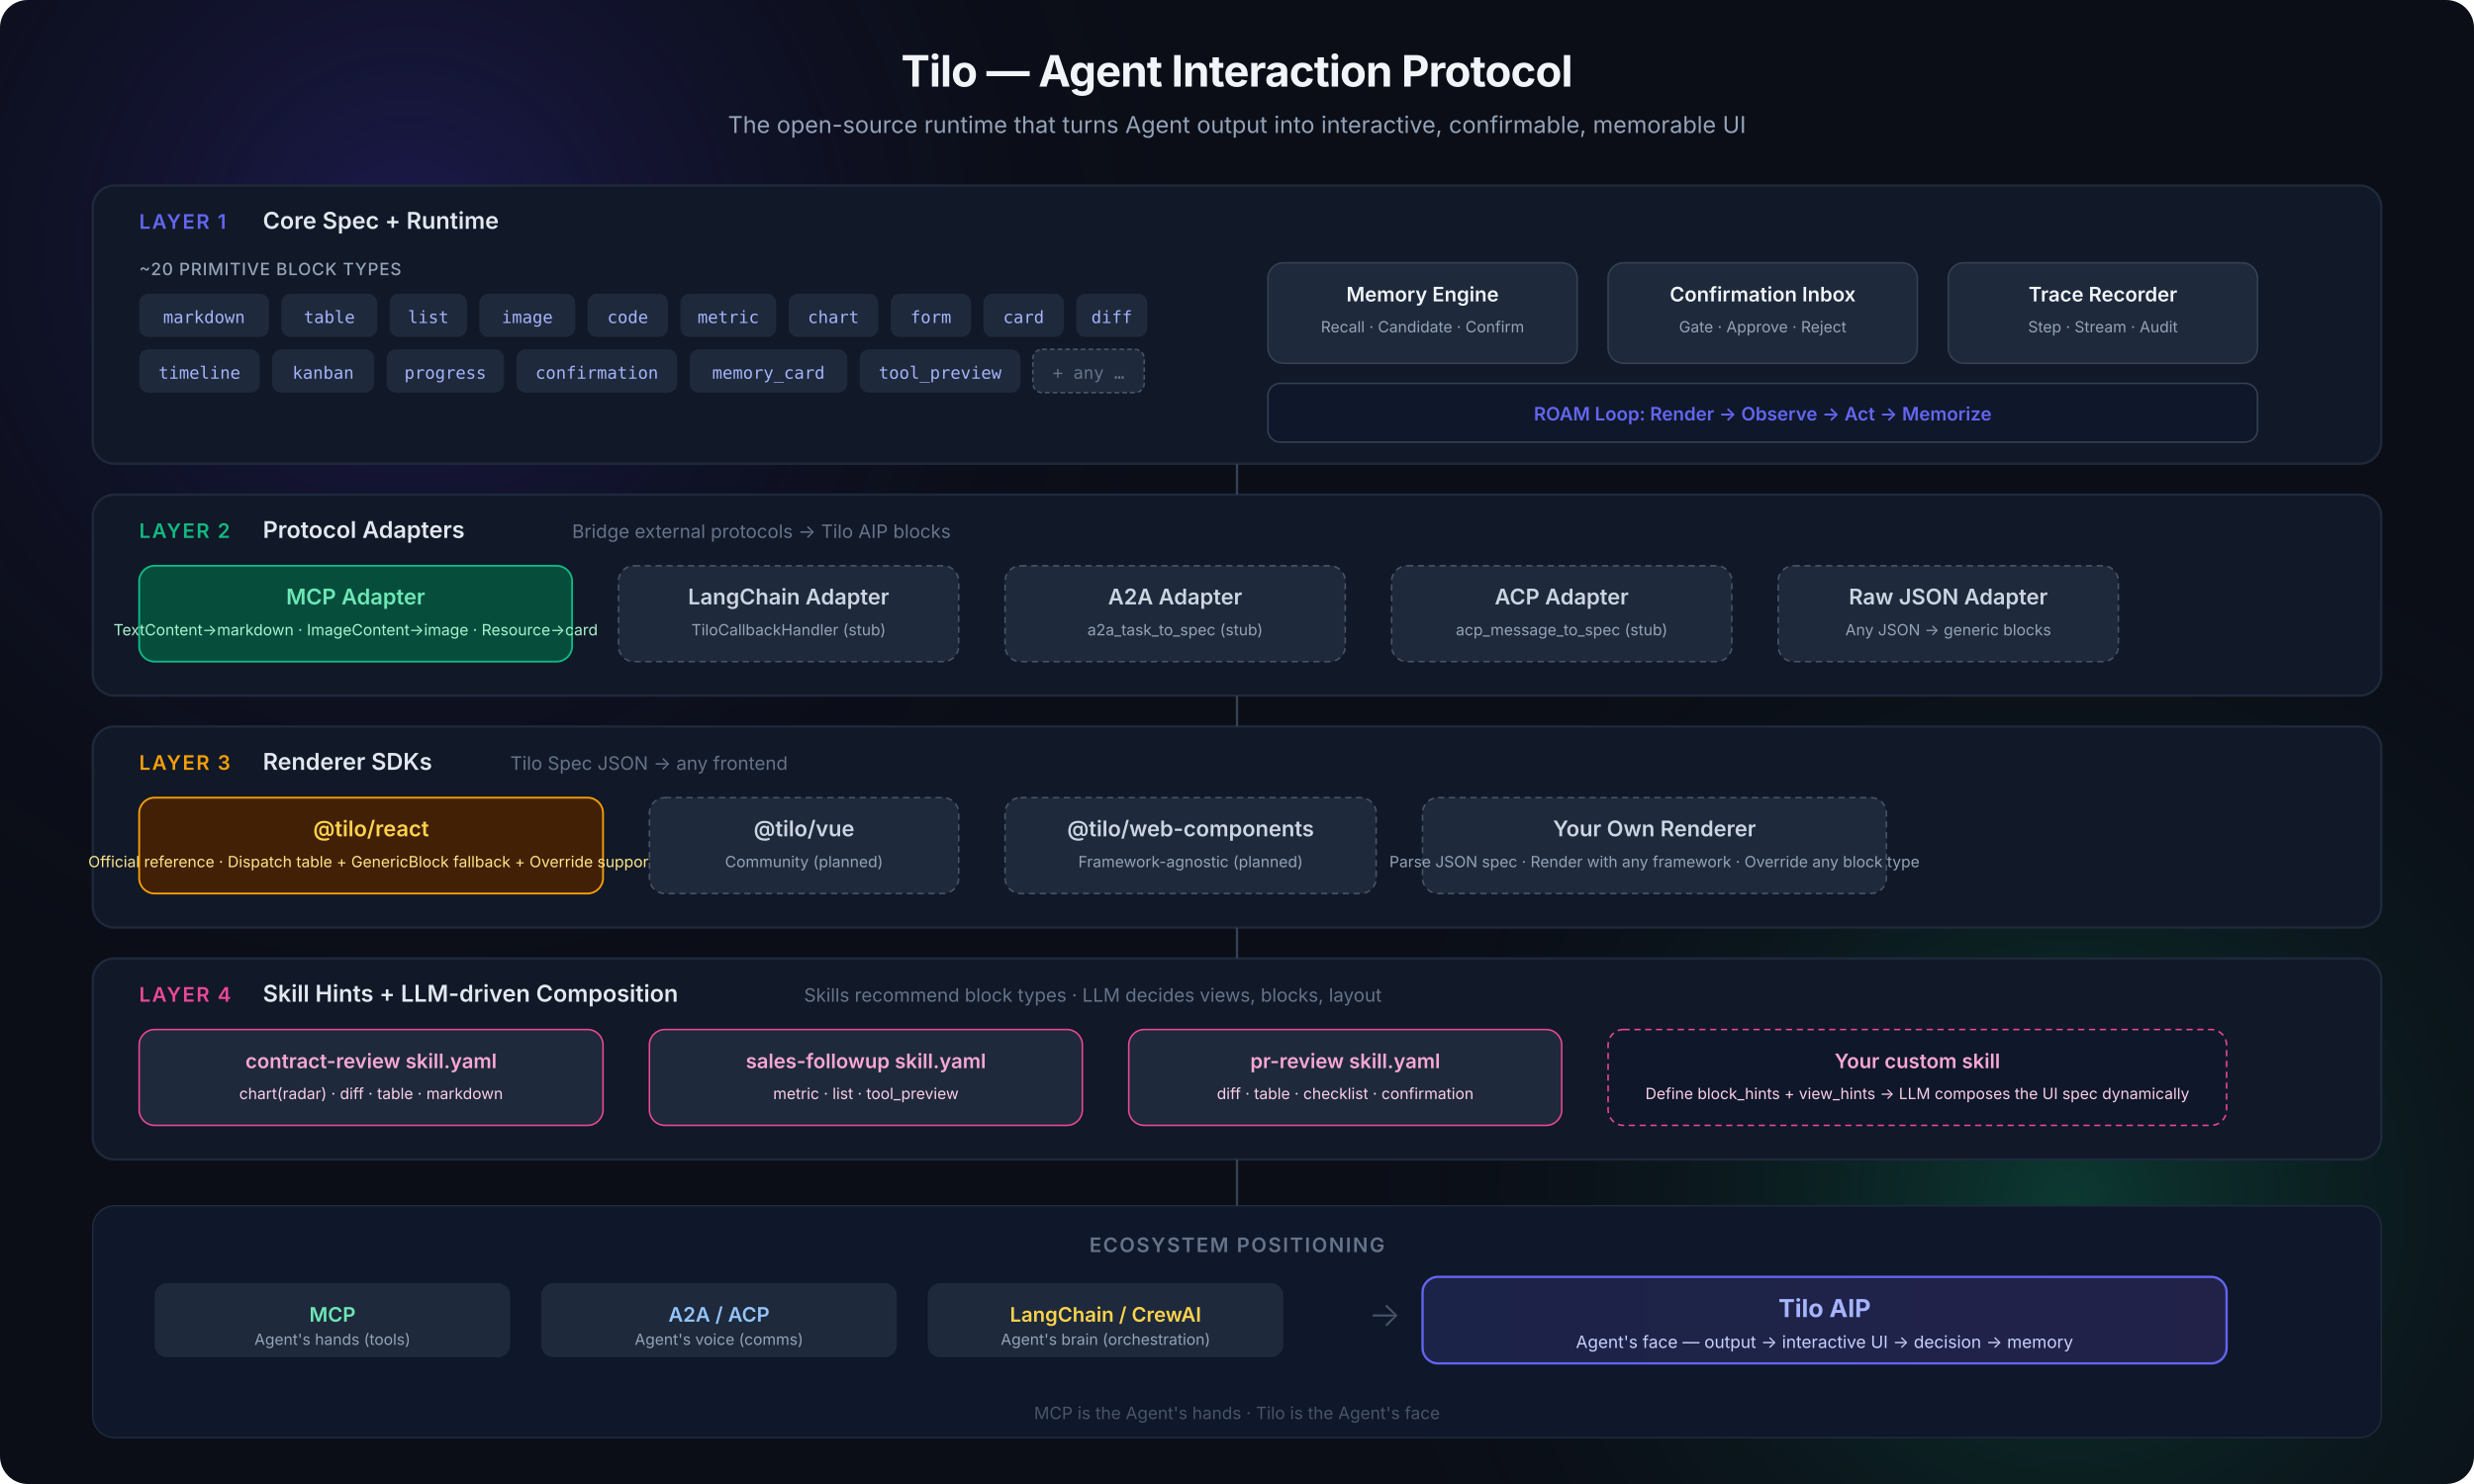
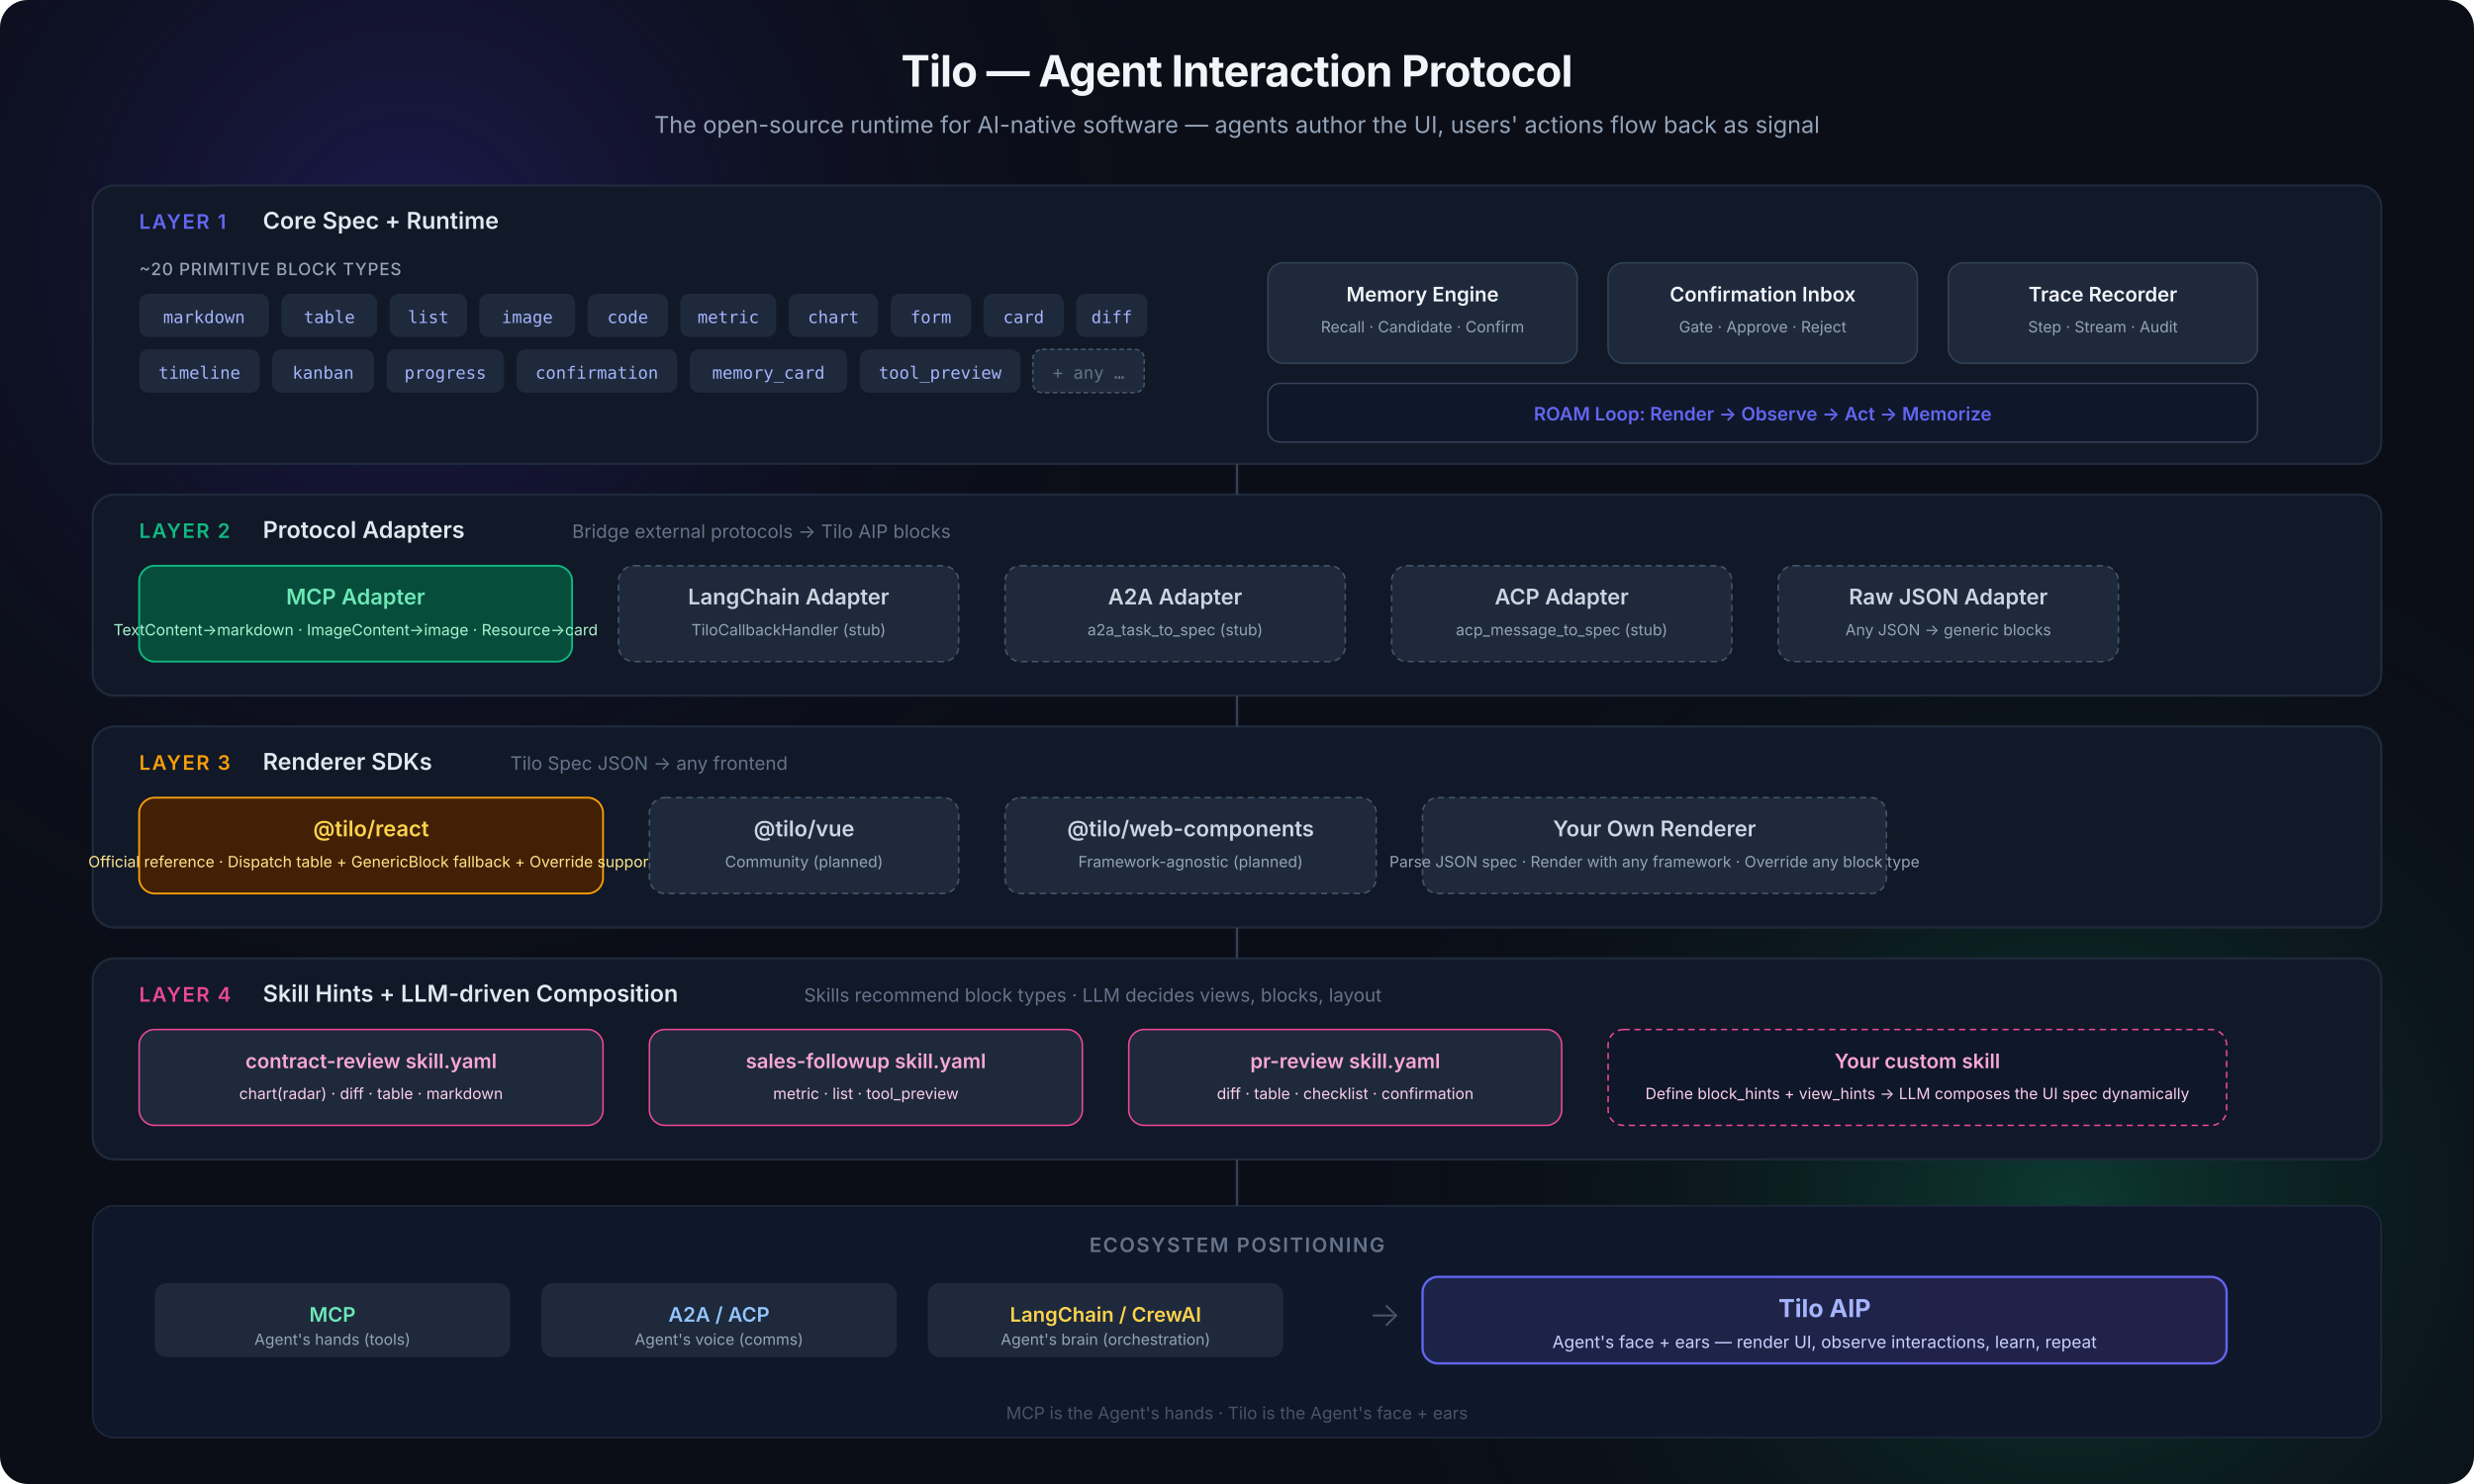
<svg xmlns="http://www.w3.org/2000/svg" width="1600" height="960" viewBox="0 0 1600 960" fill="none">
  <defs>
    <radialGradient id="g1" cx="0" cy="0" r="1" gradientUnits="userSpaceOnUse" gradientTransform="translate(260 160) rotate(38) scale(520)">
      <stop stop-color="#4338CA" stop-opacity="0.3" />
      <stop offset="1" stop-color="#070A12" stop-opacity="0" />
    </radialGradient>
    <radialGradient id="g2" cx="0" cy="0" r="1" gradientUnits="userSpaceOnUse" gradientTransform="translate(1340 780) rotate(-142) scale(480)">
      <stop stop-color="#10B981" stop-opacity="0.25" />
      <stop offset="1" stop-color="#070A12" stop-opacity="0" />
    </radialGradient>
    <filter id="blur">
      <feGaussianBlur stdDeviation="2" />
    </filter>
    <linearGradient id="aip" x1="0" y1="0" x2="1" y2="0">
      <stop stop-color="#6366F1" />
      <stop offset="1" stop-color="#8B5CF6" />
    </linearGradient>
  </defs>
  <rect width="1600" height="960" rx="18" fill="#0B0E17" />
  <rect width="1600" height="960" rx="18" fill="url(#g1)" />
  <rect width="1600" height="960" rx="18" fill="url(#g2)" />
  <text x="800" y="56" text-anchor="middle" fill="#F1F5F9" font-family="Inter,system-ui,sans-serif" font-size="28" font-weight="700" letter-spacing="-0.5">Tilo — Agent Interaction Protocol</text>
-   <text x="800" y="86" text-anchor="middle" fill="#94A3B8" font-family="Inter,system-ui,sans-serif" font-size="15">The open-source runtime that turns Agent output into interactive, confirmable, memorable UI</text>
+   <text x="800" y="86" text-anchor="middle" fill="#94A3B8" font-family="Inter,system-ui,sans-serif" font-size="15">The open-source runtime for AI-native software — agents author the UI, users' actions flow back as signal</text>
  <rect x="60" y="120" width="1480" height="180" rx="14" fill="#111827" stroke="#1E293B" stroke-width="1.5" />
  <text x="90" y="148" fill="#6366F1" font-family="Inter,system-ui,sans-serif" font-size="13" font-weight="600" letter-spacing="1">LAYER 1</text>
  <text x="170" y="148" fill="#E2E8F0" font-family="Inter,system-ui,sans-serif" font-size="15" font-weight="600">Core Spec + Runtime</text>
  <text x="90" y="178" fill="#94A3B8" font-family="Inter,system-ui,sans-serif" font-size="11" font-weight="500" letter-spacing="0.5">~20 PRIMITIVE BLOCK TYPES</text>
  <rect x="90" y="190" width="84" height="28" rx="6" fill="#1E293B" />
  <text x="132" y="209" text-anchor="middle" fill="#A5B4FC" font-family="monospace" font-size="11">markdown</text>
  <rect x="182" y="190" width="62" height="28" rx="6" fill="#1E293B" />
  <text x="213" y="209" text-anchor="middle" fill="#A5B4FC" font-family="monospace" font-size="11">table</text>
  <rect x="252" y="190" width="50" height="28" rx="6" fill="#1E293B" />
  <text x="277" y="209" text-anchor="middle" fill="#A5B4FC" font-family="monospace" font-size="11">list</text>
  <rect x="310" y="190" width="62" height="28" rx="6" fill="#1E293B" />
  <text x="341" y="209" text-anchor="middle" fill="#A5B4FC" font-family="monospace" font-size="11">image</text>
  <rect x="380" y="190" width="52" height="28" rx="6" fill="#1E293B" />
  <text x="406" y="209" text-anchor="middle" fill="#A5B4FC" font-family="monospace" font-size="11">code</text>
  <rect x="440" y="190" width="62" height="28" rx="6" fill="#1E293B" />
  <text x="471" y="209" text-anchor="middle" fill="#A5B4FC" font-family="monospace" font-size="11">metric</text>
  <rect x="510" y="190" width="58" height="28" rx="6" fill="#1E293B" />
  <text x="539" y="209" text-anchor="middle" fill="#A5B4FC" font-family="monospace" font-size="11">chart</text>
  <rect x="576" y="190" width="52" height="28" rx="6" fill="#1E293B" />
  <text x="602" y="209" text-anchor="middle" fill="#A5B4FC" font-family="monospace" font-size="11">form</text>
  <rect x="636" y="190" width="52" height="28" rx="6" fill="#1E293B" />
  <text x="662" y="209" text-anchor="middle" fill="#A5B4FC" font-family="monospace" font-size="11">card</text>
  <rect x="696" y="190" width="46" height="28" rx="6" fill="#1E293B" />
  <text x="719" y="209" text-anchor="middle" fill="#A5B4FC" font-family="monospace" font-size="11">diff</text>
  <rect x="90" y="226" width="78" height="28" rx="6" fill="#1E293B" />
  <text x="129" y="245" text-anchor="middle" fill="#A5B4FC" font-family="monospace" font-size="11">timeline</text>
  <rect x="176" y="226" width="66" height="28" rx="6" fill="#1E293B" />
  <text x="209" y="245" text-anchor="middle" fill="#A5B4FC" font-family="monospace" font-size="11">kanban</text>
  <rect x="250" y="226" width="76" height="28" rx="6" fill="#1E293B" />
  <text x="288" y="245" text-anchor="middle" fill="#A5B4FC" font-family="monospace" font-size="11">progress</text>
  <rect x="334" y="226" width="104" height="28" rx="6" fill="#1E293B" />
  <text x="386" y="245" text-anchor="middle" fill="#A5B4FC" font-family="monospace" font-size="11">confirmation</text>
  <rect x="446" y="226" width="102" height="28" rx="6" fill="#1E293B" />
  <text x="497" y="245" text-anchor="middle" fill="#A5B4FC" font-family="monospace" font-size="11">memory_card</text>
  <rect x="556" y="226" width="104" height="28" rx="6" fill="#1E293B" />
  <text x="608" y="245" text-anchor="middle" fill="#A5B4FC" font-family="monospace" font-size="11">tool_preview</text>
  <rect x="668" y="226" width="72" height="28" rx="6" fill="#1E293B" stroke="#475569" stroke-dasharray="3,2" />
  <text x="704" y="245" text-anchor="middle" fill="#64748B" font-family="monospace" font-size="11">+ any …</text>
  <rect x="820" y="170" width="200" height="65" rx="10" fill="#1E293B" stroke="#334155" stroke-width="1" />
  <text x="920" y="195" text-anchor="middle" fill="#F1F5F9" font-family="Inter,system-ui,sans-serif" font-size="13" font-weight="600">Memory Engine</text>
  <text x="920" y="215" text-anchor="middle" fill="#94A3B8" font-family="Inter,system-ui,sans-serif" font-size="10">Recall · Candidate · Confirm</text>
  <rect x="1040" y="170" width="200" height="65" rx="10" fill="#1E293B" stroke="#334155" stroke-width="1" />
  <text x="1140" y="195" text-anchor="middle" fill="#F1F5F9" font-family="Inter,system-ui,sans-serif" font-size="13" font-weight="600">Confirmation Inbox</text>
  <text x="1140" y="215" text-anchor="middle" fill="#94A3B8" font-family="Inter,system-ui,sans-serif" font-size="10">Gate · Approve · Reject</text>
  <rect x="1260" y="170" width="200" height="65" rx="10" fill="#1E293B" stroke="#334155" stroke-width="1" />
  <text x="1360" y="195" text-anchor="middle" fill="#F1F5F9" font-family="Inter,system-ui,sans-serif" font-size="13" font-weight="600">Trace Recorder</text>
  <text x="1360" y="215" text-anchor="middle" fill="#94A3B8" font-family="Inter,system-ui,sans-serif" font-size="10">Step · Stream · Audit</text>
  <rect x="820" y="248" width="640" height="38" rx="8" fill="#0F172A" stroke="#334155" stroke-width="1" />
  <text x="1140" y="272" text-anchor="middle" fill="#6366F1" font-family="Inter,system-ui,sans-serif" font-size="12" font-weight="600">ROAM Loop: Render → Observe → Act → Memorize</text>
  <rect x="60" y="320" width="1480" height="130" rx="14" fill="#111827" stroke="#1E293B" stroke-width="1.5" />
  <text x="90" y="348" fill="#10B981" font-family="Inter,system-ui,sans-serif" font-size="13" font-weight="600" letter-spacing="1">LAYER 2</text>
  <text x="170" y="348" fill="#E2E8F0" font-family="Inter,system-ui,sans-serif" font-size="15" font-weight="600">Protocol Adapters</text>
  <text x="370" y="348" fill="#64748B" font-family="Inter,system-ui,sans-serif" font-size="12">Bridge external protocols → Tilo AIP blocks</text>
  <rect x="90" y="366" width="280" height="62" rx="10" fill="#064E3B" stroke="#10B981" stroke-width="1.2" />
  <text x="230" y="391" text-anchor="middle" fill="#6EE7B7" font-family="Inter,system-ui,sans-serif" font-size="14" font-weight="600">MCP Adapter</text>
  <text x="230" y="411" text-anchor="middle" fill="#A7F3D0" font-family="Inter,system-ui,sans-serif" font-size="10">TextContent→markdown · ImageContent→image · Resource→card</text>
  <rect x="400" y="366" width="220" height="62" rx="10" fill="#1E293B" stroke="#475569" stroke-width="1" stroke-dasharray="4,3" />
  <text x="510" y="391" text-anchor="middle" fill="#CBD5E1" font-family="Inter,system-ui,sans-serif" font-size="14" font-weight="600">LangChain Adapter</text>
  <text x="510" y="411" text-anchor="middle" fill="#94A3B8" font-family="Inter,system-ui,sans-serif" font-size="10">TiloCallbackHandler (stub)</text>
  <rect x="650" y="366" width="220" height="62" rx="10" fill="#1E293B" stroke="#475569" stroke-width="1" stroke-dasharray="4,3" />
  <text x="760" y="391" text-anchor="middle" fill="#CBD5E1" font-family="Inter,system-ui,sans-serif" font-size="14" font-weight="600">A2A Adapter</text>
  <text x="760" y="411" text-anchor="middle" fill="#94A3B8" font-family="Inter,system-ui,sans-serif" font-size="10">a2a_task_to_spec (stub)</text>
  <rect x="900" y="366" width="220" height="62" rx="10" fill="#1E293B" stroke="#475569" stroke-width="1" stroke-dasharray="4,3" />
  <text x="1010" y="391" text-anchor="middle" fill="#CBD5E1" font-family="Inter,system-ui,sans-serif" font-size="14" font-weight="600">ACP Adapter</text>
  <text x="1010" y="411" text-anchor="middle" fill="#94A3B8" font-family="Inter,system-ui,sans-serif" font-size="10">acp_message_to_spec (stub)</text>
  <rect x="1150" y="366" width="220" height="62" rx="10" fill="#1E293B" stroke="#475569" stroke-width="1" stroke-dasharray="4,3" />
  <text x="1260" y="391" text-anchor="middle" fill="#CBD5E1" font-family="Inter,system-ui,sans-serif" font-size="14" font-weight="600">Raw JSON Adapter</text>
  <text x="1260" y="411" text-anchor="middle" fill="#94A3B8" font-family="Inter,system-ui,sans-serif" font-size="10">Any JSON → generic blocks</text>
  <rect x="60" y="470" width="1480" height="130" rx="14" fill="#111827" stroke="#1E293B" stroke-width="1.5" />
  <text x="90" y="498" fill="#F59E0B" font-family="Inter,system-ui,sans-serif" font-size="13" font-weight="600" letter-spacing="1">LAYER 3</text>
  <text x="170" y="498" fill="#E2E8F0" font-family="Inter,system-ui,sans-serif" font-size="15" font-weight="600">Renderer SDKs</text>
  <text x="330" y="498" fill="#64748B" font-family="Inter,system-ui,sans-serif" font-size="12">Tilo Spec JSON → any frontend</text>
  <rect x="90" y="516" width="300" height="62" rx="10" fill="#422006" stroke="#F59E0B" stroke-width="1.2" />
  <text x="240" y="541" text-anchor="middle" fill="#FCD34D" font-family="Inter,system-ui,sans-serif" font-size="14" font-weight="600">@tilo/react</text>
  <text x="240" y="561" text-anchor="middle" fill="#FDE68A" font-family="Inter,system-ui,sans-serif" font-size="10">Official reference · Dispatch table + GenericBlock fallback + Override support</text>
  <rect x="420" y="516" width="200" height="62" rx="10" fill="#1E293B" stroke="#475569" stroke-width="1" stroke-dasharray="4,3" />
  <text x="520" y="541" text-anchor="middle" fill="#CBD5E1" font-family="Inter,system-ui,sans-serif" font-size="14" font-weight="600">@tilo/vue</text>
  <text x="520" y="561" text-anchor="middle" fill="#94A3B8" font-family="Inter,system-ui,sans-serif" font-size="10">Community (planned)</text>
  <rect x="650" y="516" width="240" height="62" rx="10" fill="#1E293B" stroke="#475569" stroke-width="1" stroke-dasharray="4,3" />
  <text x="770" y="541" text-anchor="middle" fill="#CBD5E1" font-family="Inter,system-ui,sans-serif" font-size="14" font-weight="600">@tilo/web-components</text>
  <text x="770" y="561" text-anchor="middle" fill="#94A3B8" font-family="Inter,system-ui,sans-serif" font-size="10">Framework-agnostic (planned)</text>
  <rect x="920" y="516" width="300" height="62" rx="10" fill="#1E293B" stroke="#475569" stroke-width="1" stroke-dasharray="4,3" />
  <text x="1070" y="541" text-anchor="middle" fill="#CBD5E1" font-family="Inter,system-ui,sans-serif" font-size="14" font-weight="600">Your Own Renderer</text>
  <text x="1070" y="561" text-anchor="middle" fill="#94A3B8" font-family="Inter,system-ui,sans-serif" font-size="10">Parse JSON spec · Render with any framework · Override any block type</text>
  <rect x="60" y="620" width="1480" height="130" rx="14" fill="#111827" stroke="#1E293B" stroke-width="1.5" />
  <text x="90" y="648" fill="#EC4899" font-family="Inter,system-ui,sans-serif" font-size="13" font-weight="600" letter-spacing="1">LAYER 4</text>
  <text x="170" y="648" fill="#E2E8F0" font-family="Inter,system-ui,sans-serif" font-size="15" font-weight="600">Skill Hints + LLM-driven Composition</text>
  <text x="520" y="648" fill="#64748B" font-family="Inter,system-ui,sans-serif" font-size="12">Skills recommend block types · LLM decides views, blocks, layout</text>
  <rect x="90" y="666" width="300" height="62" rx="10" fill="#1E293B" stroke="#EC4899" stroke-width="1" />
  <text x="240" y="691" text-anchor="middle" fill="#F9A8D4" font-family="Inter,system-ui,sans-serif" font-size="13" font-weight="600">contract-review skill.yaml</text>
  <text x="240" y="711" text-anchor="middle" fill="#FBCFE8" font-family="Inter,system-ui,sans-serif" font-size="10">chart(radar) · diff · table · markdown</text>
  <rect x="420" y="666" width="280" height="62" rx="10" fill="#1E293B" stroke="#EC4899" stroke-width="1" />
  <text x="560" y="691" text-anchor="middle" fill="#F9A8D4" font-family="Inter,system-ui,sans-serif" font-size="13" font-weight="600">sales-followup skill.yaml</text>
  <text x="560" y="711" text-anchor="middle" fill="#FBCFE8" font-family="Inter,system-ui,sans-serif" font-size="10">metric · list · tool_preview</text>
  <rect x="730" y="666" width="280" height="62" rx="10" fill="#1E293B" stroke="#EC4899" stroke-width="1" />
  <text x="870" y="691" text-anchor="middle" fill="#F9A8D4" font-family="Inter,system-ui,sans-serif" font-size="13" font-weight="600">pr-review skill.yaml</text>
  <text x="870" y="711" text-anchor="middle" fill="#FBCFE8" font-family="Inter,system-ui,sans-serif" font-size="10">diff · table · checklist · confirmation</text>
  <rect x="1040" y="666" width="400" height="62" rx="10" fill="#0F172A" stroke="#EC4899" stroke-width="1" stroke-dasharray="4,3" />
  <text x="1240" y="691" text-anchor="middle" fill="#F9A8D4" font-family="Inter,system-ui,sans-serif" font-size="13" font-weight="600">Your custom skill</text>
  <text x="1240" y="711" text-anchor="middle" fill="#FBCFE8" font-family="Inter,system-ui,sans-serif" font-size="10">Define block_hints + view_hints → LLM composes the UI spec dynamically</text>
  <rect x="60" y="780" width="1480" height="150" rx="14" fill="#0F172A" stroke="#1E293B" stroke-width="1" />
  <text x="800" y="810" text-anchor="middle" fill="#64748B" font-family="Inter,system-ui,sans-serif" font-size="13" font-weight="600" letter-spacing="1">ECOSYSTEM POSITIONING</text>
  <rect x="100" y="830" width="230" height="48" rx="8" fill="#1E293B" />
  <text x="215" y="855" text-anchor="middle" fill="#6EE7B7" font-family="Inter,system-ui,sans-serif" font-size="13" font-weight="600">MCP</text>
  <text x="215" y="870" text-anchor="middle" fill="#94A3B8" font-family="Inter,system-ui,sans-serif" font-size="10">Agent's hands (tools)</text>
  <rect x="350" y="830" width="230" height="48" rx="8" fill="#1E293B" />
  <text x="465" y="855" text-anchor="middle" fill="#93C5FD" font-family="Inter,system-ui,sans-serif" font-size="13" font-weight="600">A2A / ACP</text>
  <text x="465" y="870" text-anchor="middle" fill="#94A3B8" font-family="Inter,system-ui,sans-serif" font-size="10">Agent's voice (comms)</text>
  <rect x="600" y="830" width="230" height="48" rx="8" fill="#1E293B" />
  <text x="715" y="855" text-anchor="middle" fill="#FCD34D" font-family="Inter,system-ui,sans-serif" font-size="13" font-weight="600">LangChain / CrewAI</text>
  <text x="715" y="870" text-anchor="middle" fill="#94A3B8" font-family="Inter,system-ui,sans-serif" font-size="10">Agent's brain (orchestration)</text>
  <text x="885" y="858" fill="#475569" font-family="Inter,system-ui,sans-serif" font-size="22" font-weight="300">→</text>
  <rect x="920" y="826" width="520" height="56" rx="10" fill="url(#aip)" fill-opacity="0.15" stroke="#6366F1" stroke-width="1.5" />
  <text x="1180" y="852" text-anchor="middle" fill="#A5B4FC" font-family="Inter,system-ui,sans-serif" font-size="16" font-weight="700">Tilo AIP</text>
-   <text x="1180" y="872" text-anchor="middle" fill="#C7D2FE" font-family="Inter,system-ui,sans-serif" font-size="11">Agent's face — output → interactive UI → decision → memory</text>
-   <text x="800" y="918" text-anchor="middle" fill="#475569" font-family="Inter,system-ui,sans-serif" font-size="11">MCP is the Agent's hands · Tilo is the Agent's face</text>
+   <text x="1180" y="872" text-anchor="middle" fill="#C7D2FE" font-family="Inter,system-ui,sans-serif" font-size="11">Agent's face + ears — render UI, observe interactions, learn, repeat</text>
+   <text x="800" y="918" text-anchor="middle" fill="#475569" font-family="Inter,system-ui,sans-serif" font-size="11">MCP is the Agent's hands · Tilo is the Agent's face + ears</text>
  <line x1="800" y1="300" x2="800" y2="320" stroke="#334155" stroke-width="1.5" marker-end="url(#arr)" />
  <line x1="800" y1="450" x2="800" y2="470" stroke="#334155" stroke-width="1.5" />
  <line x1="800" y1="600" x2="800" y2="620" stroke="#334155" stroke-width="1.5" />
  <line x1="800" y1="750" x2="800" y2="780" stroke="#334155" stroke-width="1.5" />
</svg>
